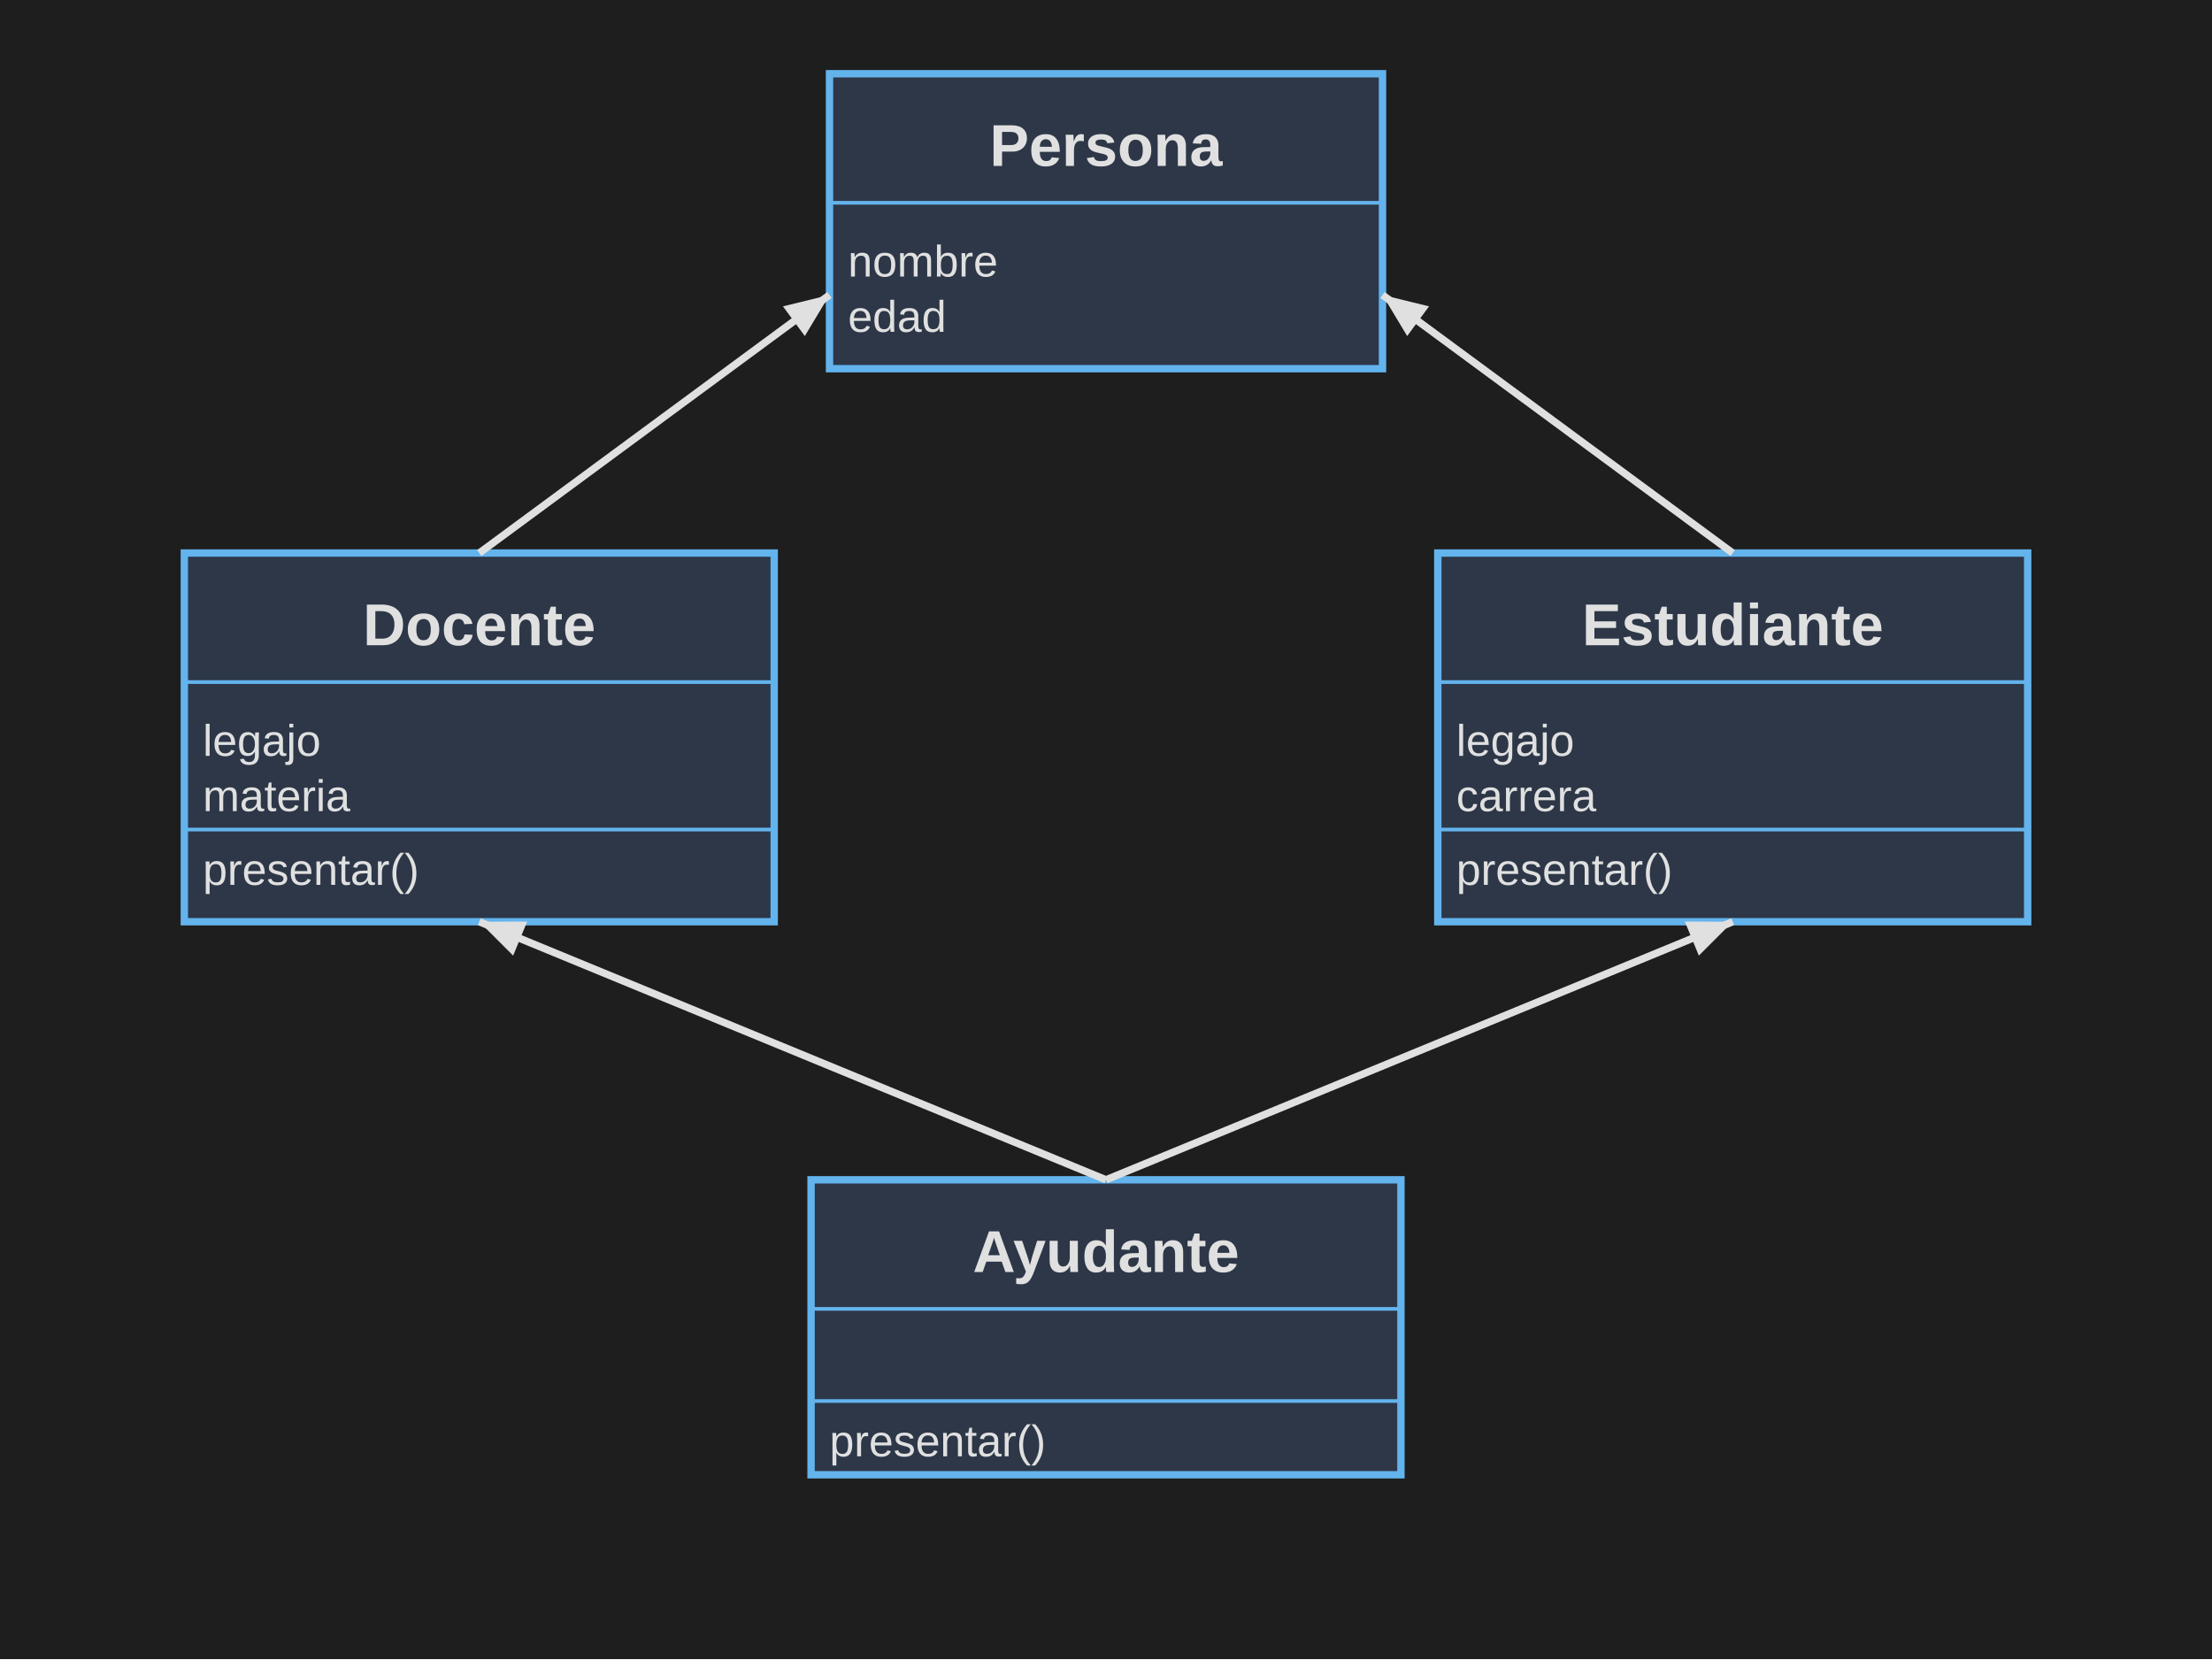
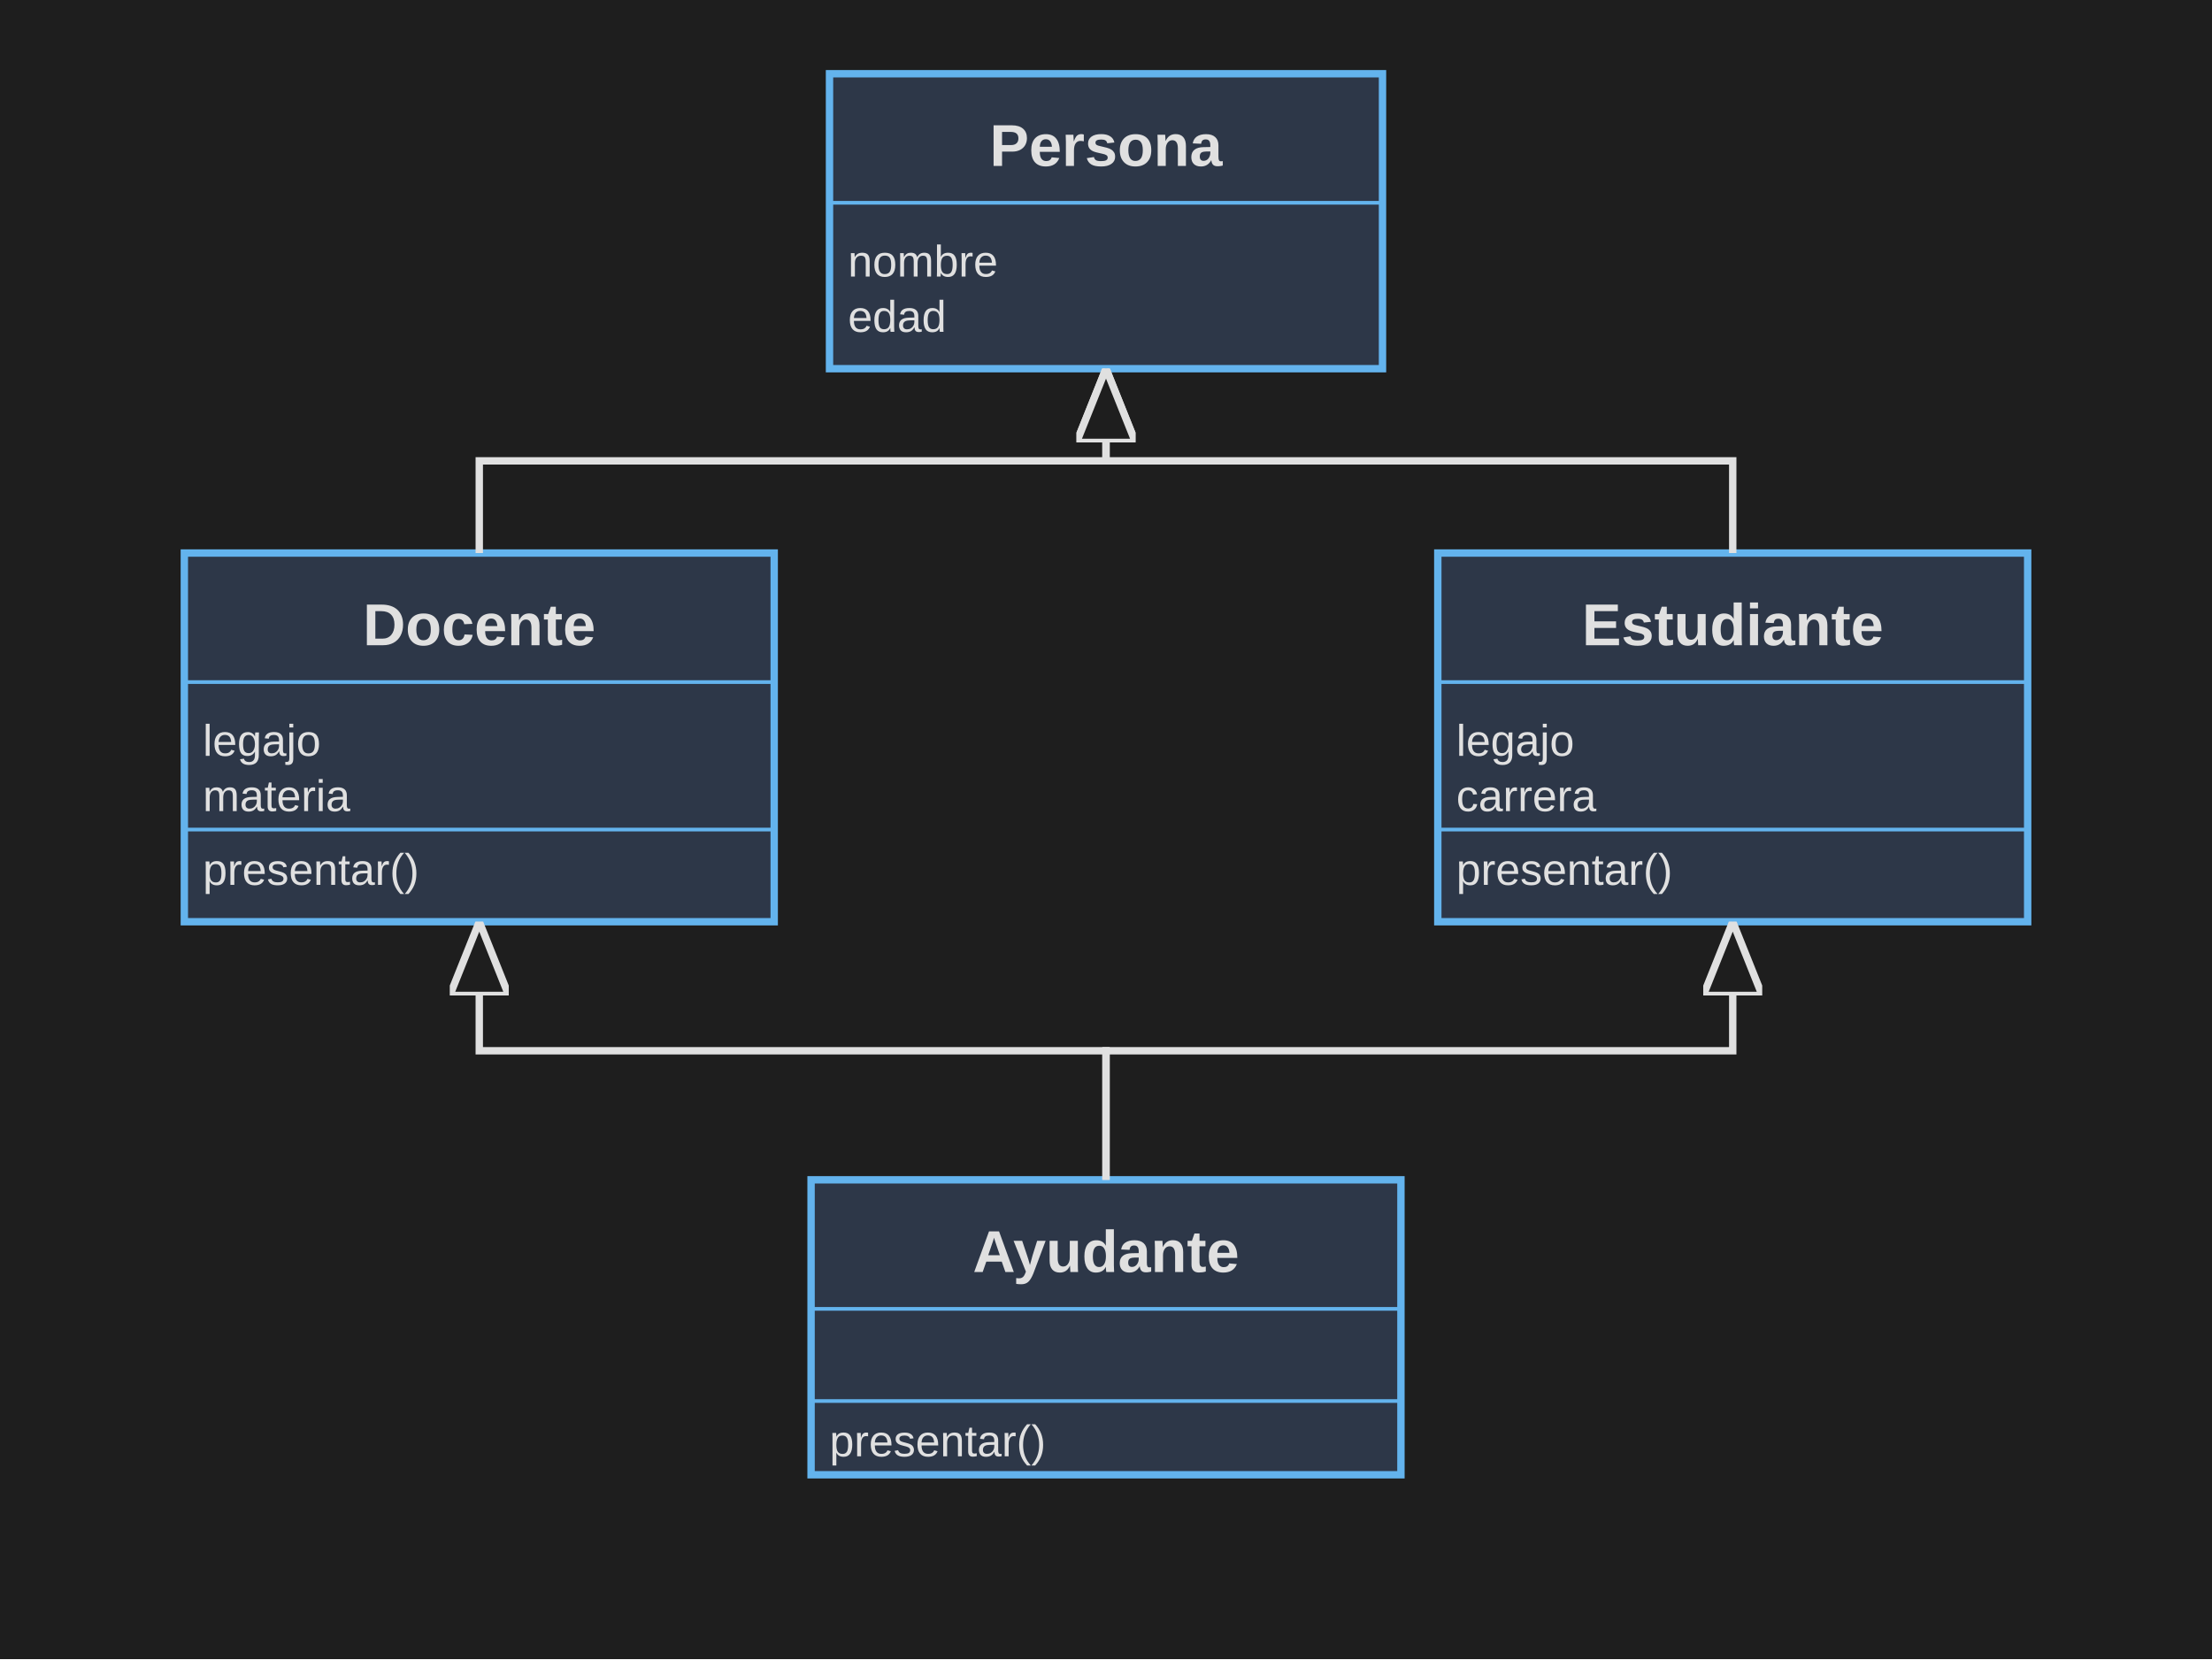
<svg xmlns="http://www.w3.org/2000/svg" viewBox="0 0 600 450">
  <rect width="600" height="450" fill="#1e1e1e" />
  <defs>
-     <marker id="arrowhead" markerWidth="6" markerHeight="5" refX="6" refY="2.5" orient="auto">
-       <polygon points="0 0, 6 2.5, 0 5" fill="#e0e0e0" />
+     <marker id="arrowhead" markerWidth="10" markerHeight="8" refX="10" refY="4" orient="auto">
+       <polygon points="0 0, 10 4, 0 8" fill="#1e1e1e" stroke="#e0e0e0" stroke-width="1" />
    </marker>
  </defs>
  <g transform="translate(225, 20)">
    <rect x="0" y="0" width="150" height="80" fill="#2d3748" stroke="#63b3ed" stroke-width="2" />
    <text x="75" y="25" font-family="Arial" font-size="16" font-weight="bold" fill="#e0e0e0" text-anchor="middle">Persona</text>
    <line x1="0" y1="35" x2="150" y2="35" stroke="#63b3ed" stroke-width="1" />
    <text x="5" y="55" font-family="Arial" font-size="12" fill="#e0e0e0">nombre</text>
    <text x="5" y="70" font-family="Arial" font-size="12" fill="#e0e0e0">edad</text>
  </g>
  <g transform="translate(50, 150)">
    <rect x="0" y="0" width="160" height="100" fill="#2d3748" stroke="#63b3ed" stroke-width="2" />
    <text x="80" y="25" font-family="Arial" font-size="16" font-weight="bold" fill="#e0e0e0" text-anchor="middle">Docente</text>
    <line x1="0" y1="35" x2="160" y2="35" stroke="#63b3ed" stroke-width="1" />
    <text x="5" y="55" font-family="Arial" font-size="12" fill="#e0e0e0">legajo</text>
    <text x="5" y="70" font-family="Arial" font-size="12" fill="#e0e0e0">materia</text>
    <line x1="0" y1="75" x2="160" y2="75" stroke="#63b3ed" stroke-width="1" />
    <text x="5" y="90" font-family="Arial" font-size="12" fill="#e0e0e0">presentar()</text>
  </g>
  <g transform="translate(390, 150)">
    <rect x="0" y="0" width="160" height="100" fill="#2d3748" stroke="#63b3ed" stroke-width="2" />
    <text x="80" y="25" font-family="Arial" font-size="16" font-weight="bold" fill="#e0e0e0" text-anchor="middle">Estudiante</text>
    <line x1="0" y1="35" x2="160" y2="35" stroke="#63b3ed" stroke-width="1" />
    <text x="5" y="55" font-family="Arial" font-size="12" fill="#e0e0e0">legajo</text>
    <text x="5" y="70" font-family="Arial" font-size="12" fill="#e0e0e0">carrera</text>
    <line x1="0" y1="75" x2="160" y2="75" stroke="#63b3ed" stroke-width="1" />
    <text x="5" y="90" font-family="Arial" font-size="12" fill="#e0e0e0">presentar()</text>
  </g>
  <g transform="translate(220, 320)">
    <rect x="0" y="0" width="160" height="80" fill="#2d3748" stroke="#63b3ed" stroke-width="2" />
    <text x="80" y="25" font-family="Arial" font-size="16" font-weight="bold" fill="#e0e0e0" text-anchor="middle">Ayudante</text>
    <line x1="0" y1="35" x2="160" y2="35" stroke="#63b3ed" stroke-width="1" />
    <text x="5" y="55" font-family="Arial" font-size="12" fill="#e0e0e0" />
    <line x1="0" y1="60" x2="160" y2="60" stroke="#63b3ed" stroke-width="1" />
    <text x="5" y="75" font-family="Arial" font-size="12" fill="#e0e0e0">presentar()</text>
  </g>
-   <path d="M 130 150 L 225 80" stroke="#e0e0e0" stroke-width="2" marker-end="url(#arrowhead)" />
-   <path d="M 470 150 L 375 80" stroke="#e0e0e0" stroke-width="2" marker-end="url(#arrowhead)" />
-   <path d="M 300 320 L 130 250" stroke="#e0e0e0" stroke-width="2" marker-end="url(#arrowhead)" />
-   <path d="M 300 320 L 470 250" stroke="#e0e0e0" stroke-width="2" marker-end="url(#arrowhead)" />
+   <path d="M 130 150 L 130 125 L 300 125 L 300 100" stroke="#e0e0e0" stroke-width="2" fill="none" marker-end="url(#arrowhead)" />
+   <path d="M 470 150 L 470 125 L 300 125 L 300 100" stroke="#e0e0e0" stroke-width="2" fill="none" marker-end="url(#arrowhead)" />
+   <path d="M 300 320 L 300 285 L 130 285 L 130 250" stroke="#e0e0e0" stroke-width="2" fill="none" marker-end="url(#arrowhead)" />
+   <path d="M 300 320 L 300 285 L 470 285 L 470 250" stroke="#e0e0e0" stroke-width="2" fill="none" marker-end="url(#arrowhead)" />
</svg>
